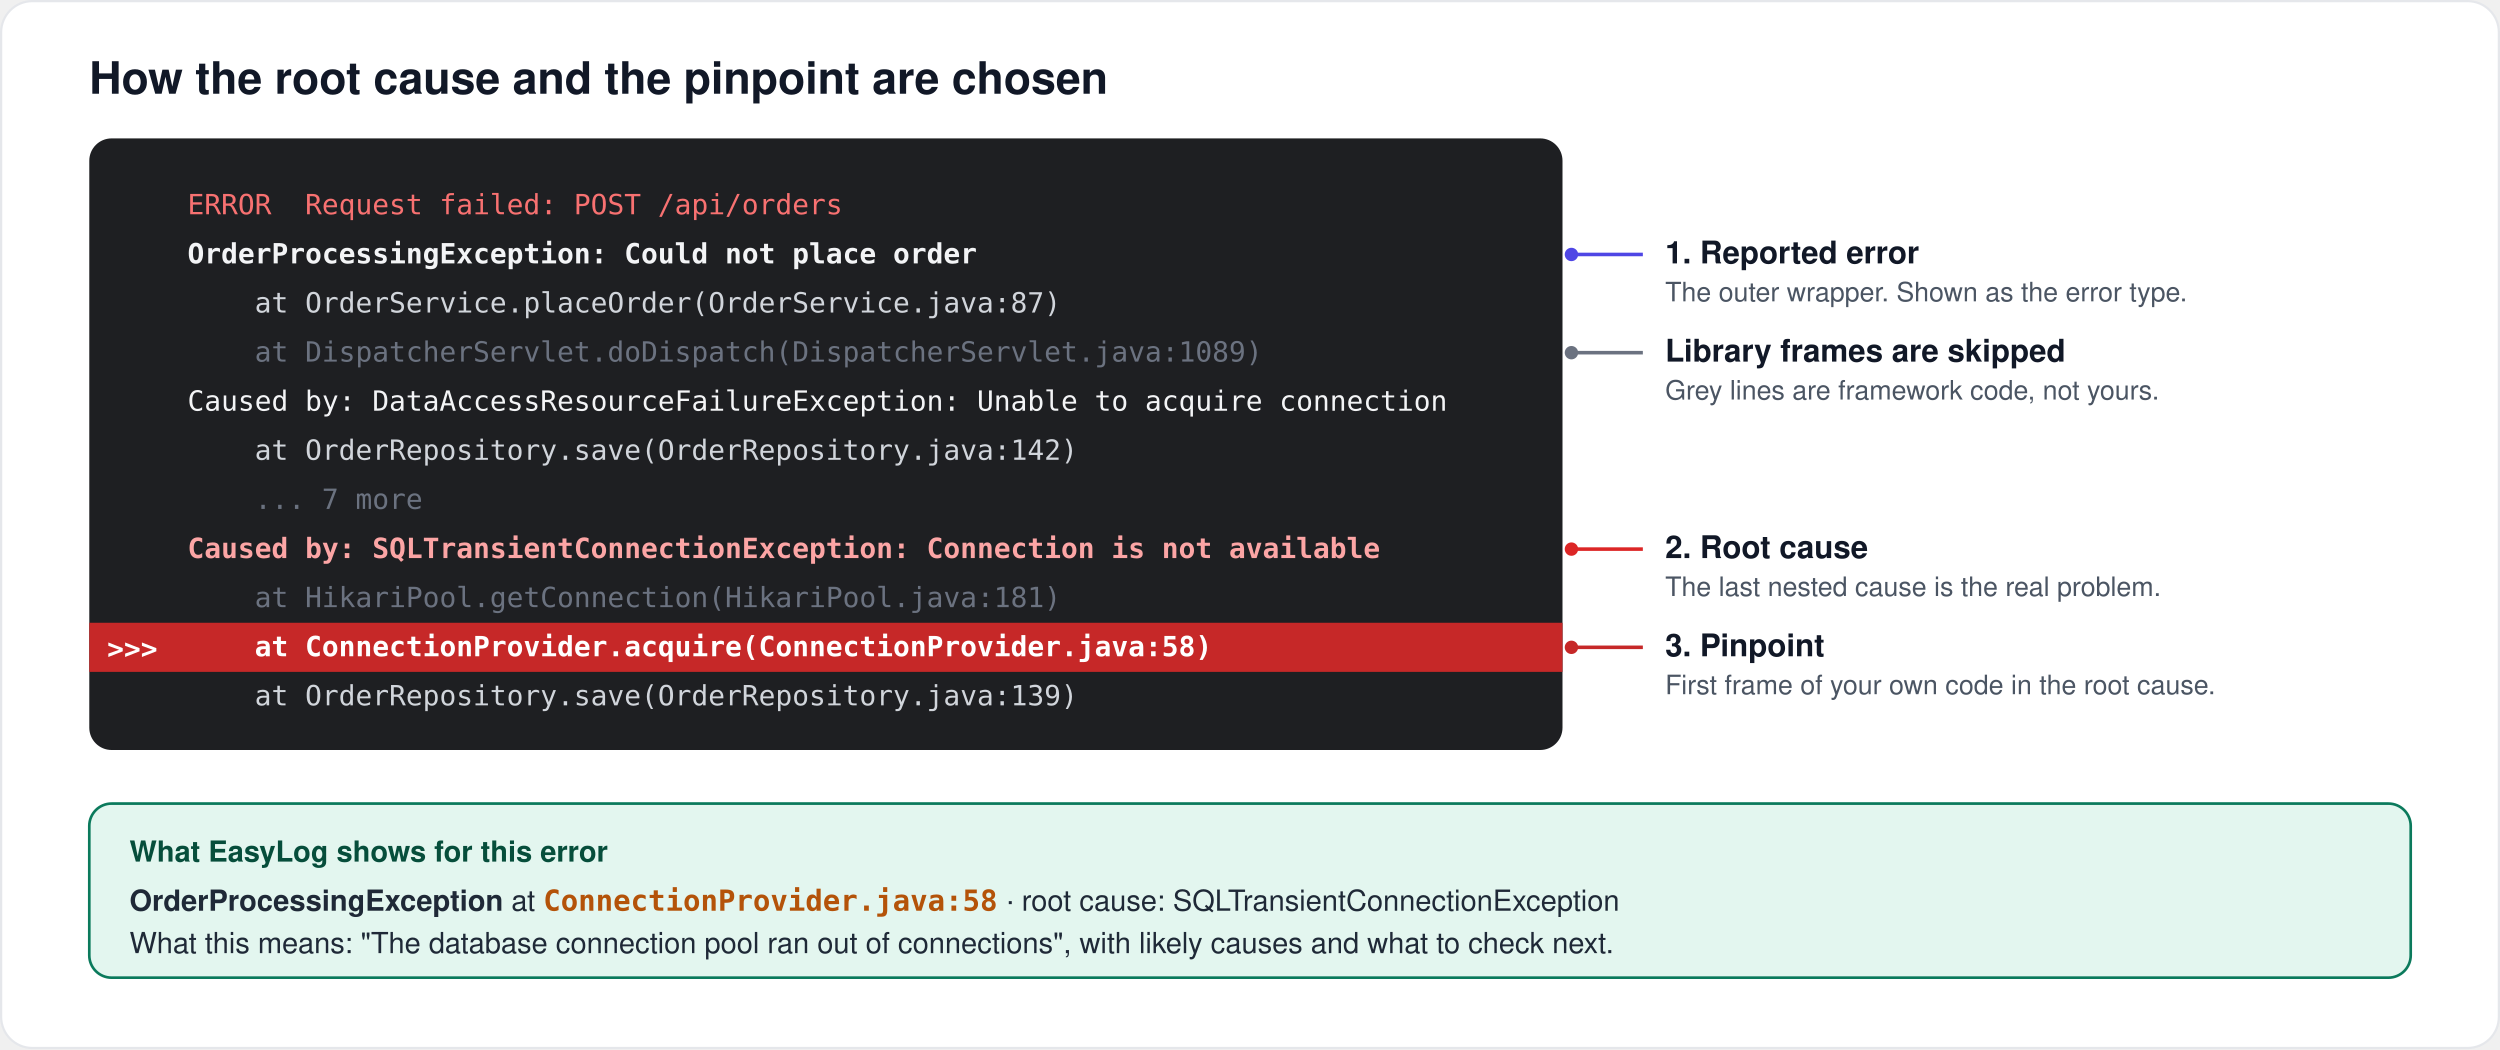
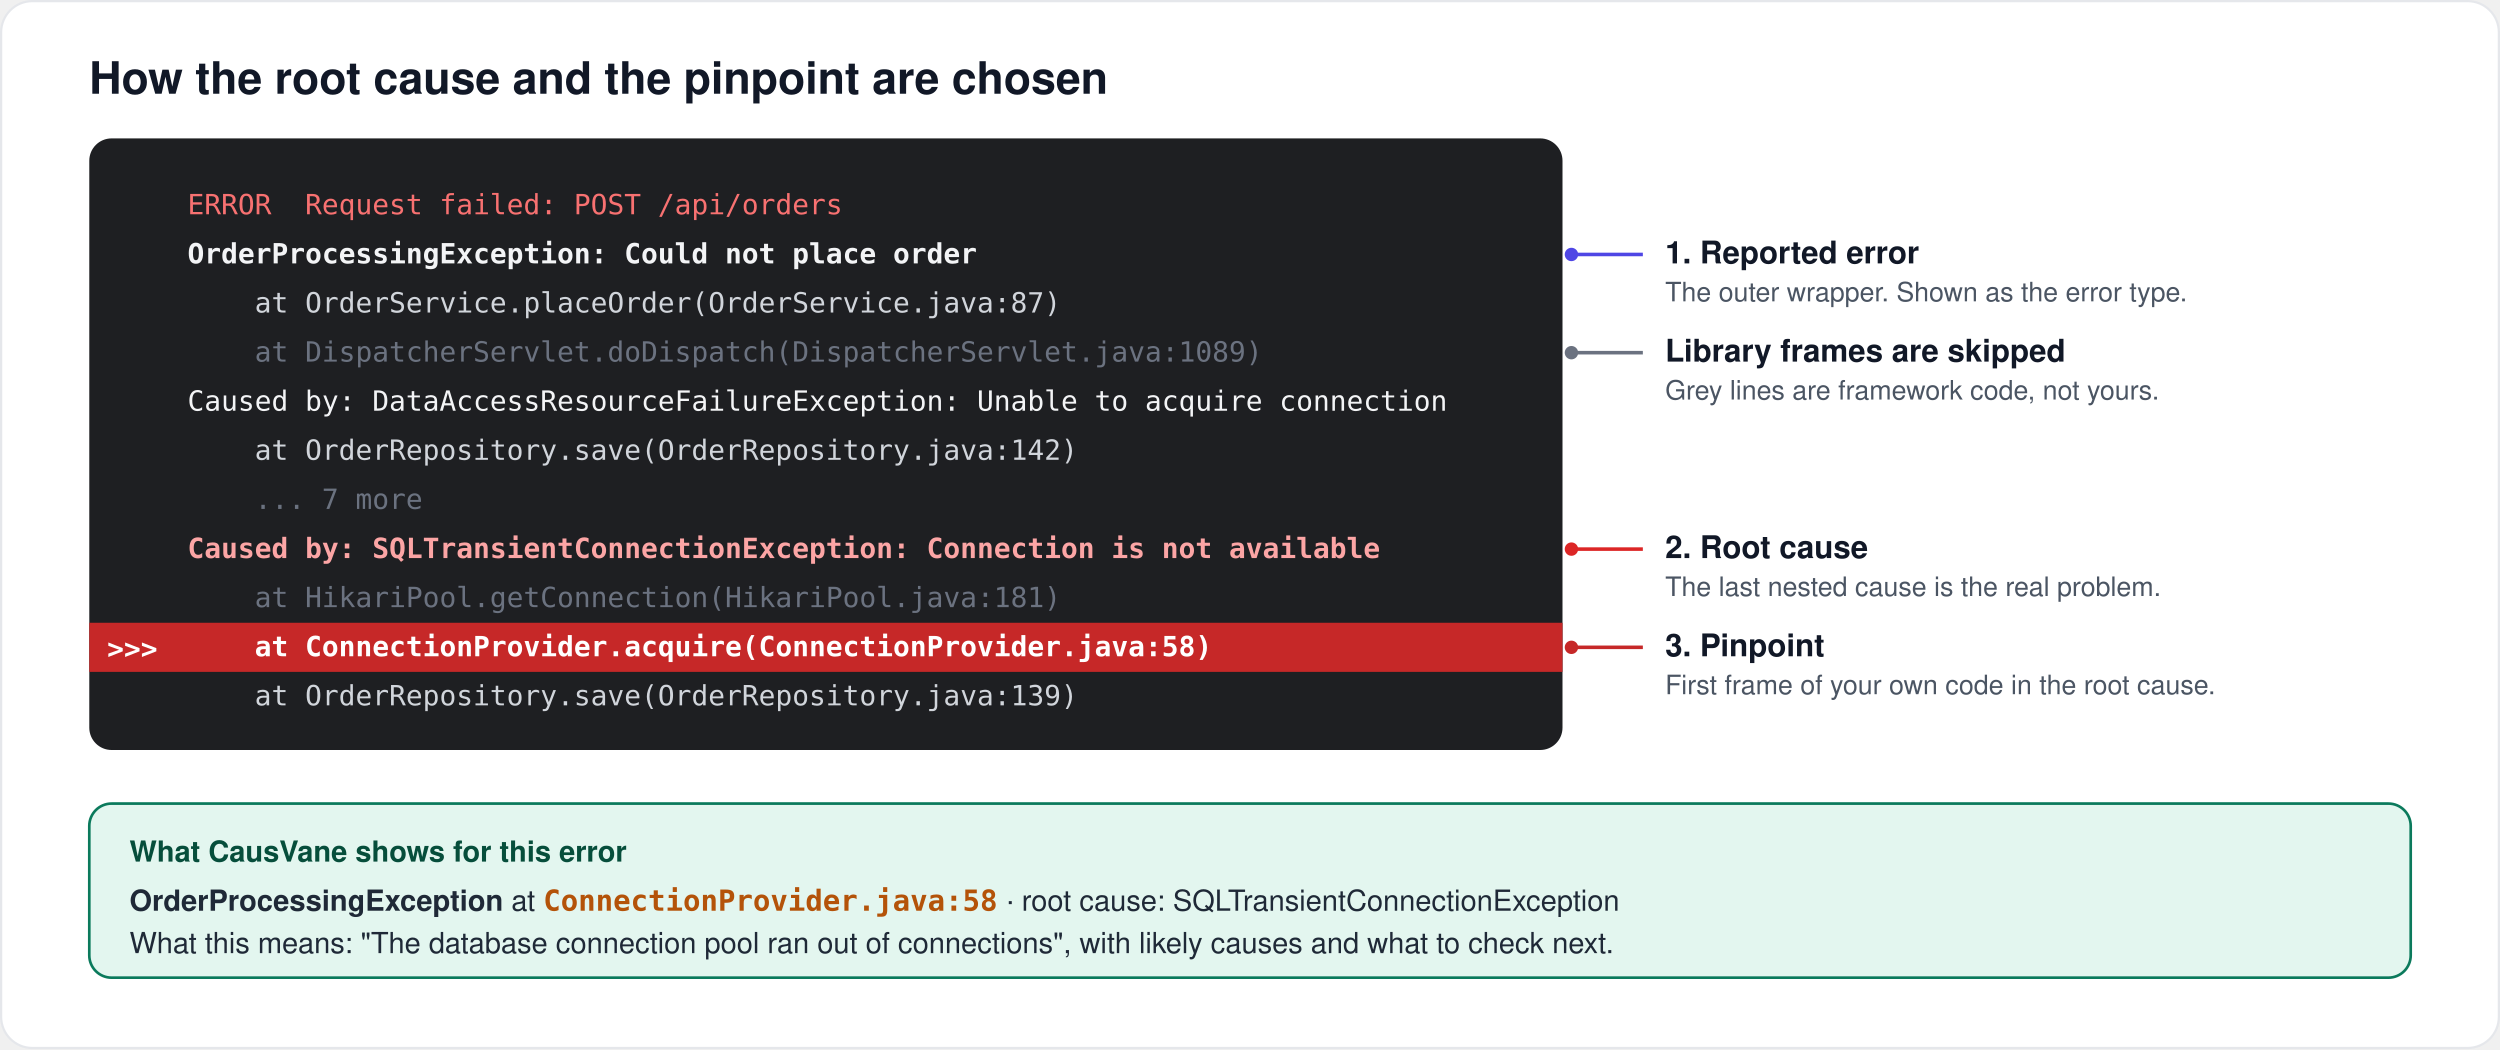
<svg xmlns="http://www.w3.org/2000/svg" viewBox="0 0 1120 470" width="1120" height="470" role="img">
  <rect x="0.5" y="0.5" width="1119" height="469" rx="14" fill="#FFFFFF" stroke="#E5E7EB" />
  <text x="40" y="42" font-family="-apple-system, 'Segoe UI', Helvetica, Arial, sans-serif" font-size="20" font-weight="700" fill="#111827">How the root cause and the pinpoint are chosen</text>
  <rect x="40" y="62" width="660" height="274" rx="10" fill="#1E1F22" />
  <rect x="40" y="279" width="660" height="22" fill="#C62828" />
  <text x="48" y="295" font-family="'SF Mono', Menlo, Consolas, 'DejaVu Sans Mono', monospace" font-size="12.5" font-weight="700" fill="#FFFFFF">&gt;&gt;&gt;</text>
  <text x="84" y="96" font-family="'SF Mono', Menlo, Consolas, 'DejaVu Sans Mono', monospace" font-size="12.5" fill="#F87171" xml:space="preserve">ERROR  Request failed: POST /api/orders</text>
  <text x="84" y="118" font-family="'SF Mono', Menlo, Consolas, 'DejaVu Sans Mono', monospace" font-size="12.5" font-weight="700" fill="#F3F4F6" xml:space="preserve">OrderProcessingException: Could not place order</text>
  <text x="84" y="140" font-family="'SF Mono', Menlo, Consolas, 'DejaVu Sans Mono', monospace" font-size="12.5" fill="#D1D5DB" xml:space="preserve">    at OrderService.placeOrder(OrderService.java:87)</text>
  <text x="84" y="162" font-family="'SF Mono', Menlo, Consolas, 'DejaVu Sans Mono', monospace" font-size="12.5" fill="#6B7280" xml:space="preserve">    at DispatcherServlet.doDispatch(DispatcherServlet.java:1089)</text>
  <text x="84" y="184" font-family="'SF Mono', Menlo, Consolas, 'DejaVu Sans Mono', monospace" font-size="12.5" fill="#F3F4F6" xml:space="preserve">Caused by: DataAccessResourceFailureException: Unable to acquire connection</text>
  <text x="84" y="206" font-family="'SF Mono', Menlo, Consolas, 'DejaVu Sans Mono', monospace" font-size="12.5" fill="#D1D5DB" xml:space="preserve">    at OrderRepository.save(OrderRepository.java:142)</text>
  <text x="84" y="228" font-family="'SF Mono', Menlo, Consolas, 'DejaVu Sans Mono', monospace" font-size="12.5" fill="#6B7280" xml:space="preserve">    ... 7 more</text>
  <text x="84" y="250" font-family="'SF Mono', Menlo, Consolas, 'DejaVu Sans Mono', monospace" font-size="12.5" font-weight="700" fill="#FCA5A5" xml:space="preserve">Caused by: SQLTransientConnectionException: Connection is not available</text>
  <text x="84" y="272" font-family="'SF Mono', Menlo, Consolas, 'DejaVu Sans Mono', monospace" font-size="12.5" fill="#6B7280" xml:space="preserve">    at HikariPool.getConnection(HikariPool.java:181)</text>
  <text x="84" y="294" font-family="'SF Mono', Menlo, Consolas, 'DejaVu Sans Mono', monospace" font-size="12.5" font-weight="700" fill="#FFFFFF" xml:space="preserve">    at ConnectionProvider.acquire(ConnectionProvider.java:58)</text>
  <text x="84" y="316" font-family="'SF Mono', Menlo, Consolas, 'DejaVu Sans Mono', monospace" font-size="12.5" fill="#D1D5DB" xml:space="preserve">    at OrderRepository.save(OrderRepository.java:139)</text>
  <line x1="704" y1="114" x2="736" y2="114" stroke="#4F46E5" stroke-width="1.6" />
  <circle cx="704" cy="114" r="3" fill="#4F46E5" />
  <text x="746" y="118" font-family="-apple-system, 'Segoe UI', Helvetica, Arial, sans-serif" font-size="14" font-weight="700" fill="#111827">1.  Reported error</text>
  <text x="746" y="135" font-family="-apple-system, 'Segoe UI', Helvetica, Arial, sans-serif" font-size="12" fill="#4B5563">The outer wrapper. Shown as the error type.</text>
  <line x1="704" y1="158" x2="736" y2="158" stroke="#6B7280" stroke-width="1.6" />
  <circle cx="704" cy="158" r="3" fill="#6B7280" />
  <text x="746" y="162" font-family="-apple-system, 'Segoe UI', Helvetica, Arial, sans-serif" font-size="14" font-weight="700" fill="#111827">Library frames are skipped</text>
  <text x="746" y="179" font-family="-apple-system, 'Segoe UI', Helvetica, Arial, sans-serif" font-size="12" fill="#4B5563">Grey lines are framework code, not yours.</text>
  <line x1="704" y1="246" x2="736" y2="246" stroke="#DC2626" stroke-width="1.6" />
  <circle cx="704" cy="246" r="3" fill="#DC2626" />
  <text x="746" y="250" font-family="-apple-system, 'Segoe UI', Helvetica, Arial, sans-serif" font-size="14" font-weight="700" fill="#111827">2.  Root cause</text>
  <text x="746" y="267" font-family="-apple-system, 'Segoe UI', Helvetica, Arial, sans-serif" font-size="12" fill="#4B5563">The last nested cause is the real problem.</text>
  <line x1="704" y1="290" x2="736" y2="290" stroke="#C62828" stroke-width="1.6" />
  <circle cx="704" cy="290" r="3" fill="#C62828" />
  <text x="746" y="294" font-family="-apple-system, 'Segoe UI', Helvetica, Arial, sans-serif" font-size="14" font-weight="700" fill="#111827">3.  Pinpoint</text>
  <text x="746" y="311" font-family="-apple-system, 'Segoe UI', Helvetica, Arial, sans-serif" font-size="12" fill="#4B5563">First frame of your own code in the root cause.</text>
  <rect x="40" y="360" width="1040" height="78" rx="10" fill="#E3F6EF" stroke="#0B7A5C" stroke-width="1.2" />
-   <text x="58" y="386" font-family="-apple-system, 'Segoe UI', Helvetica, Arial, sans-serif" font-size="13" font-weight="700" fill="#064E3B">What EasyLog shows for this error</text>
+   <text x="58" y="386" font-family="-apple-system, 'Segoe UI', Helvetica, Arial, sans-serif" font-size="13" font-weight="700" fill="#064E3B">What CausVane shows for this error</text>
  <text x="58" y="408" font-family="-apple-system, 'Segoe UI', Helvetica, Arial, sans-serif" font-size="13" fill="#1F2937">
    <tspan font-weight="700">OrderProcessingException</tspan> at <tspan font-family="'SF Mono', Menlo, Consolas, 'DejaVu Sans Mono', monospace" font-weight="700" fill="#B45309">ConnectionProvider.java:58</tspan>  ·  root cause: SQLTransientConnectionException</text>
  <text x="58" y="427" font-family="-apple-system, 'Segoe UI', Helvetica, Arial, sans-serif" font-size="13" fill="#1F2937">What this means: "The database connection pool ran out of connections", with likely causes and what to check next.</text>
</svg>
